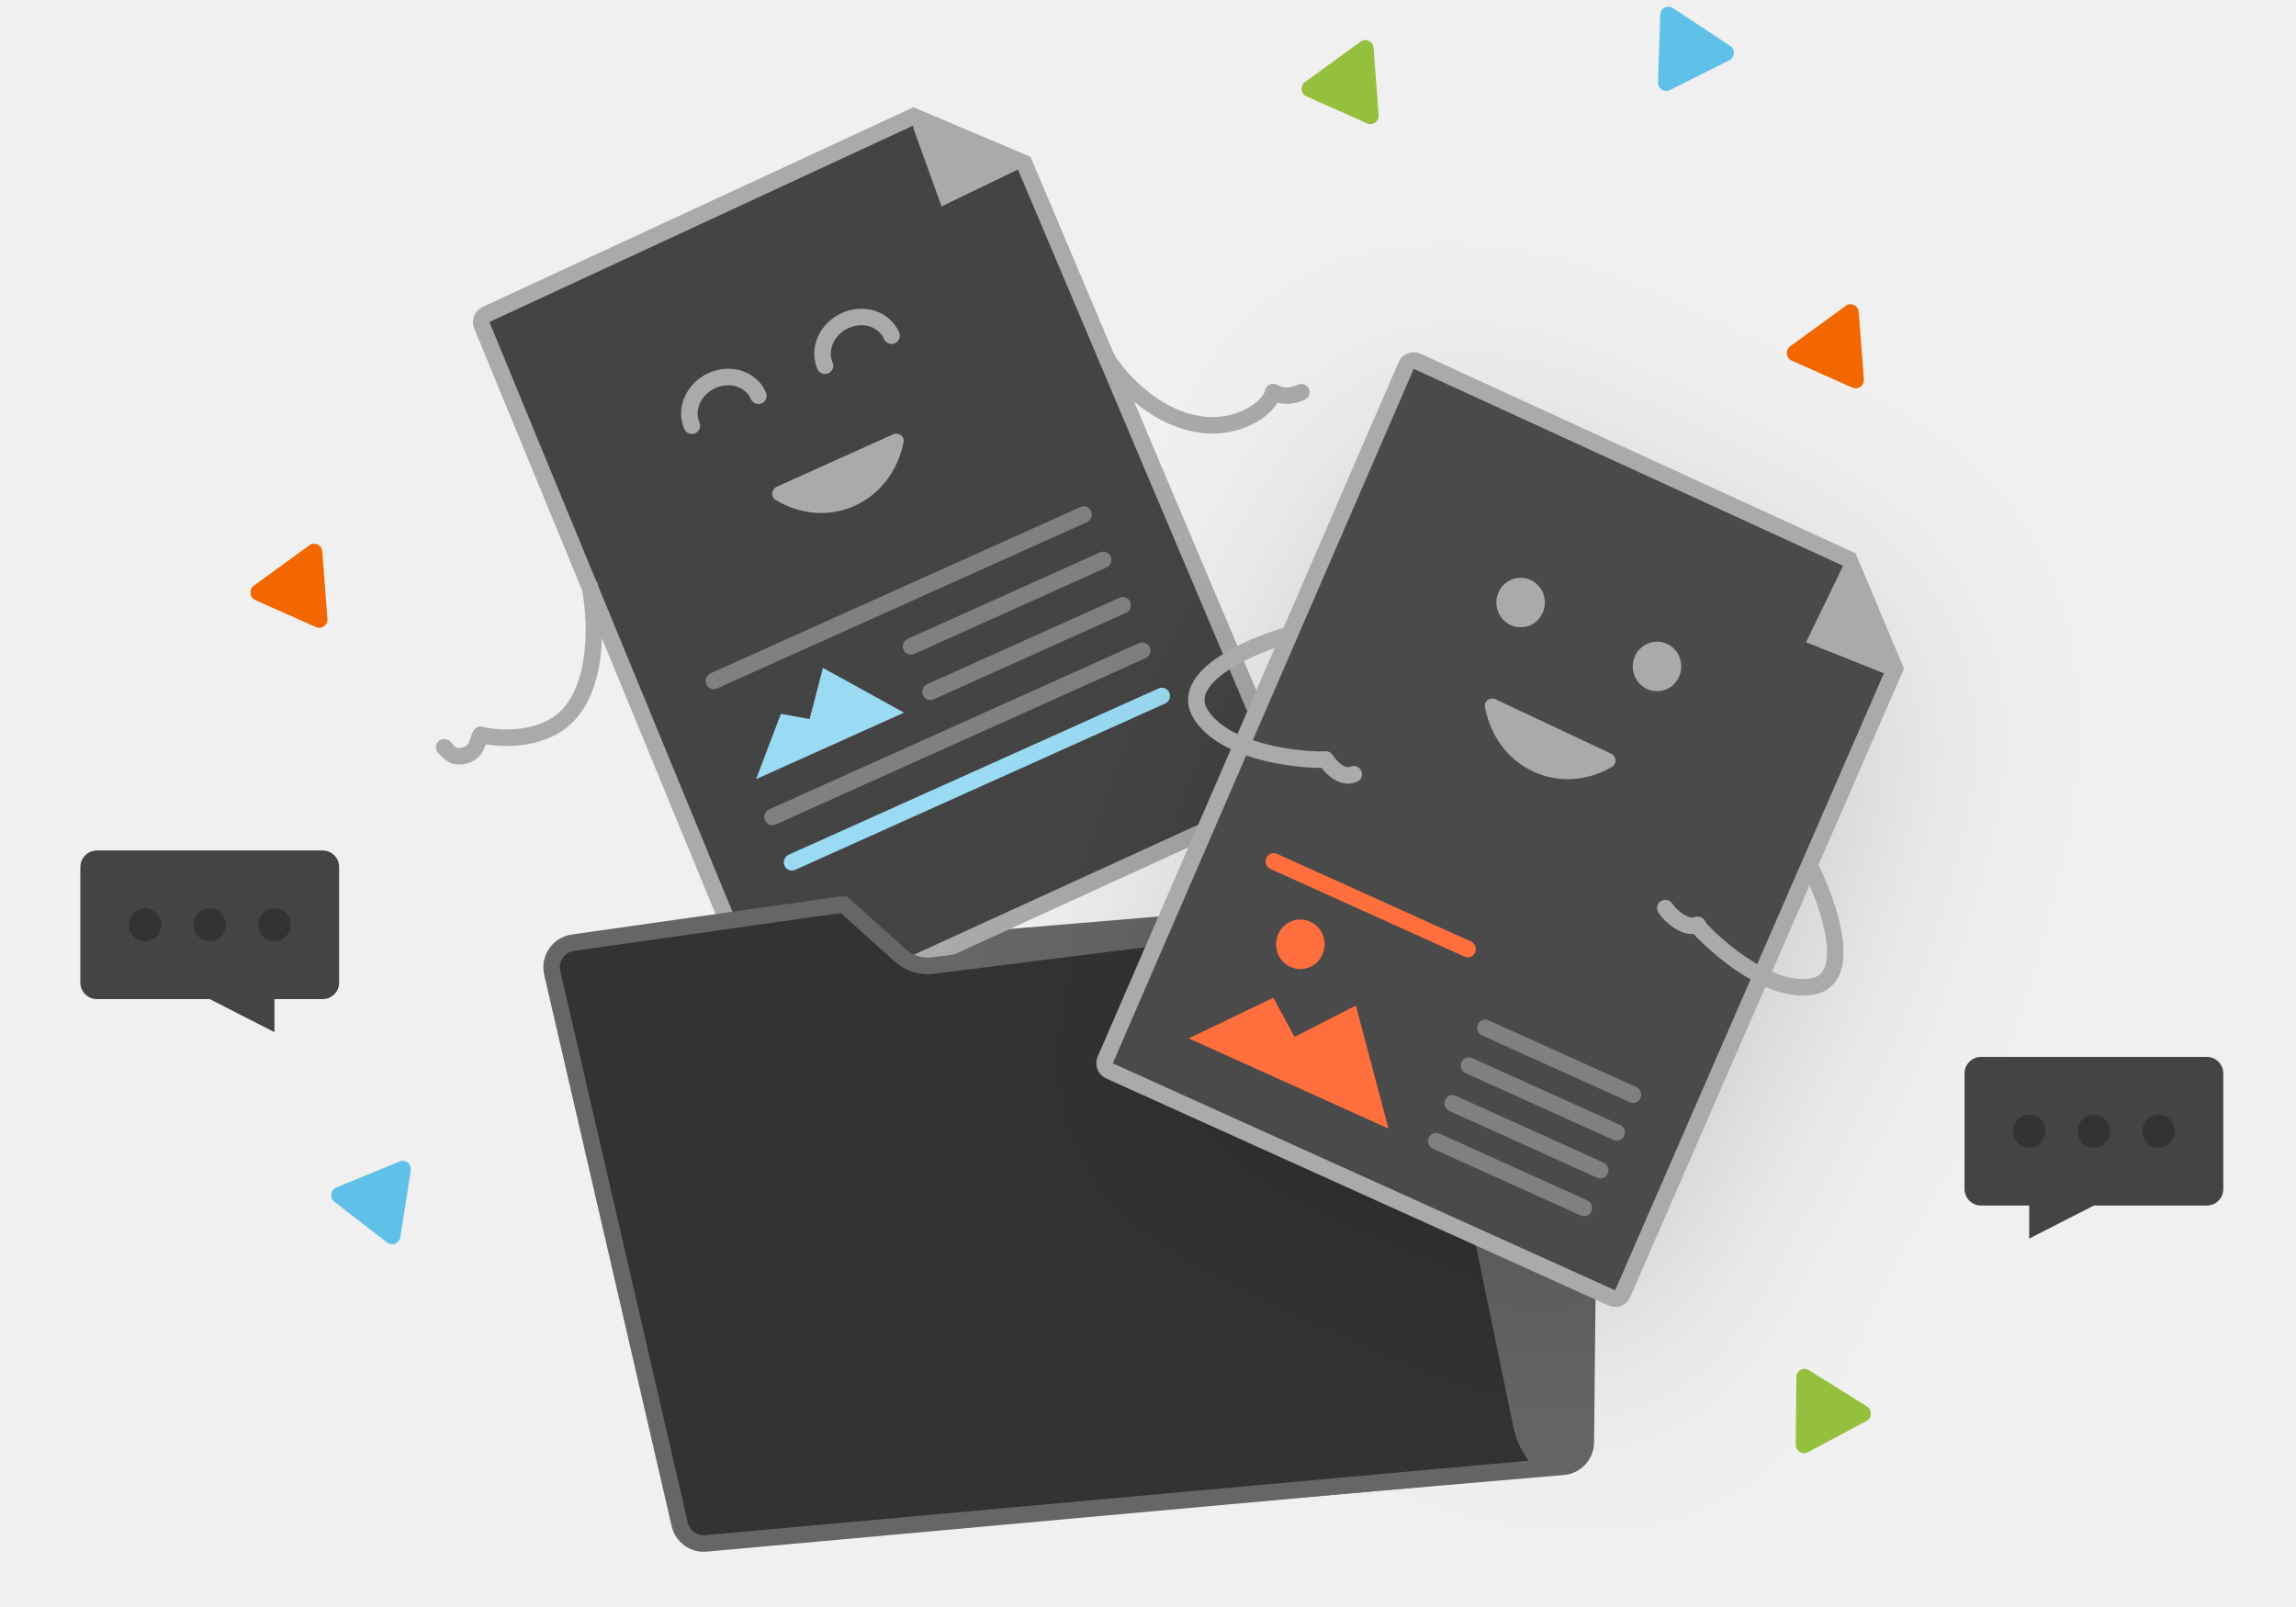
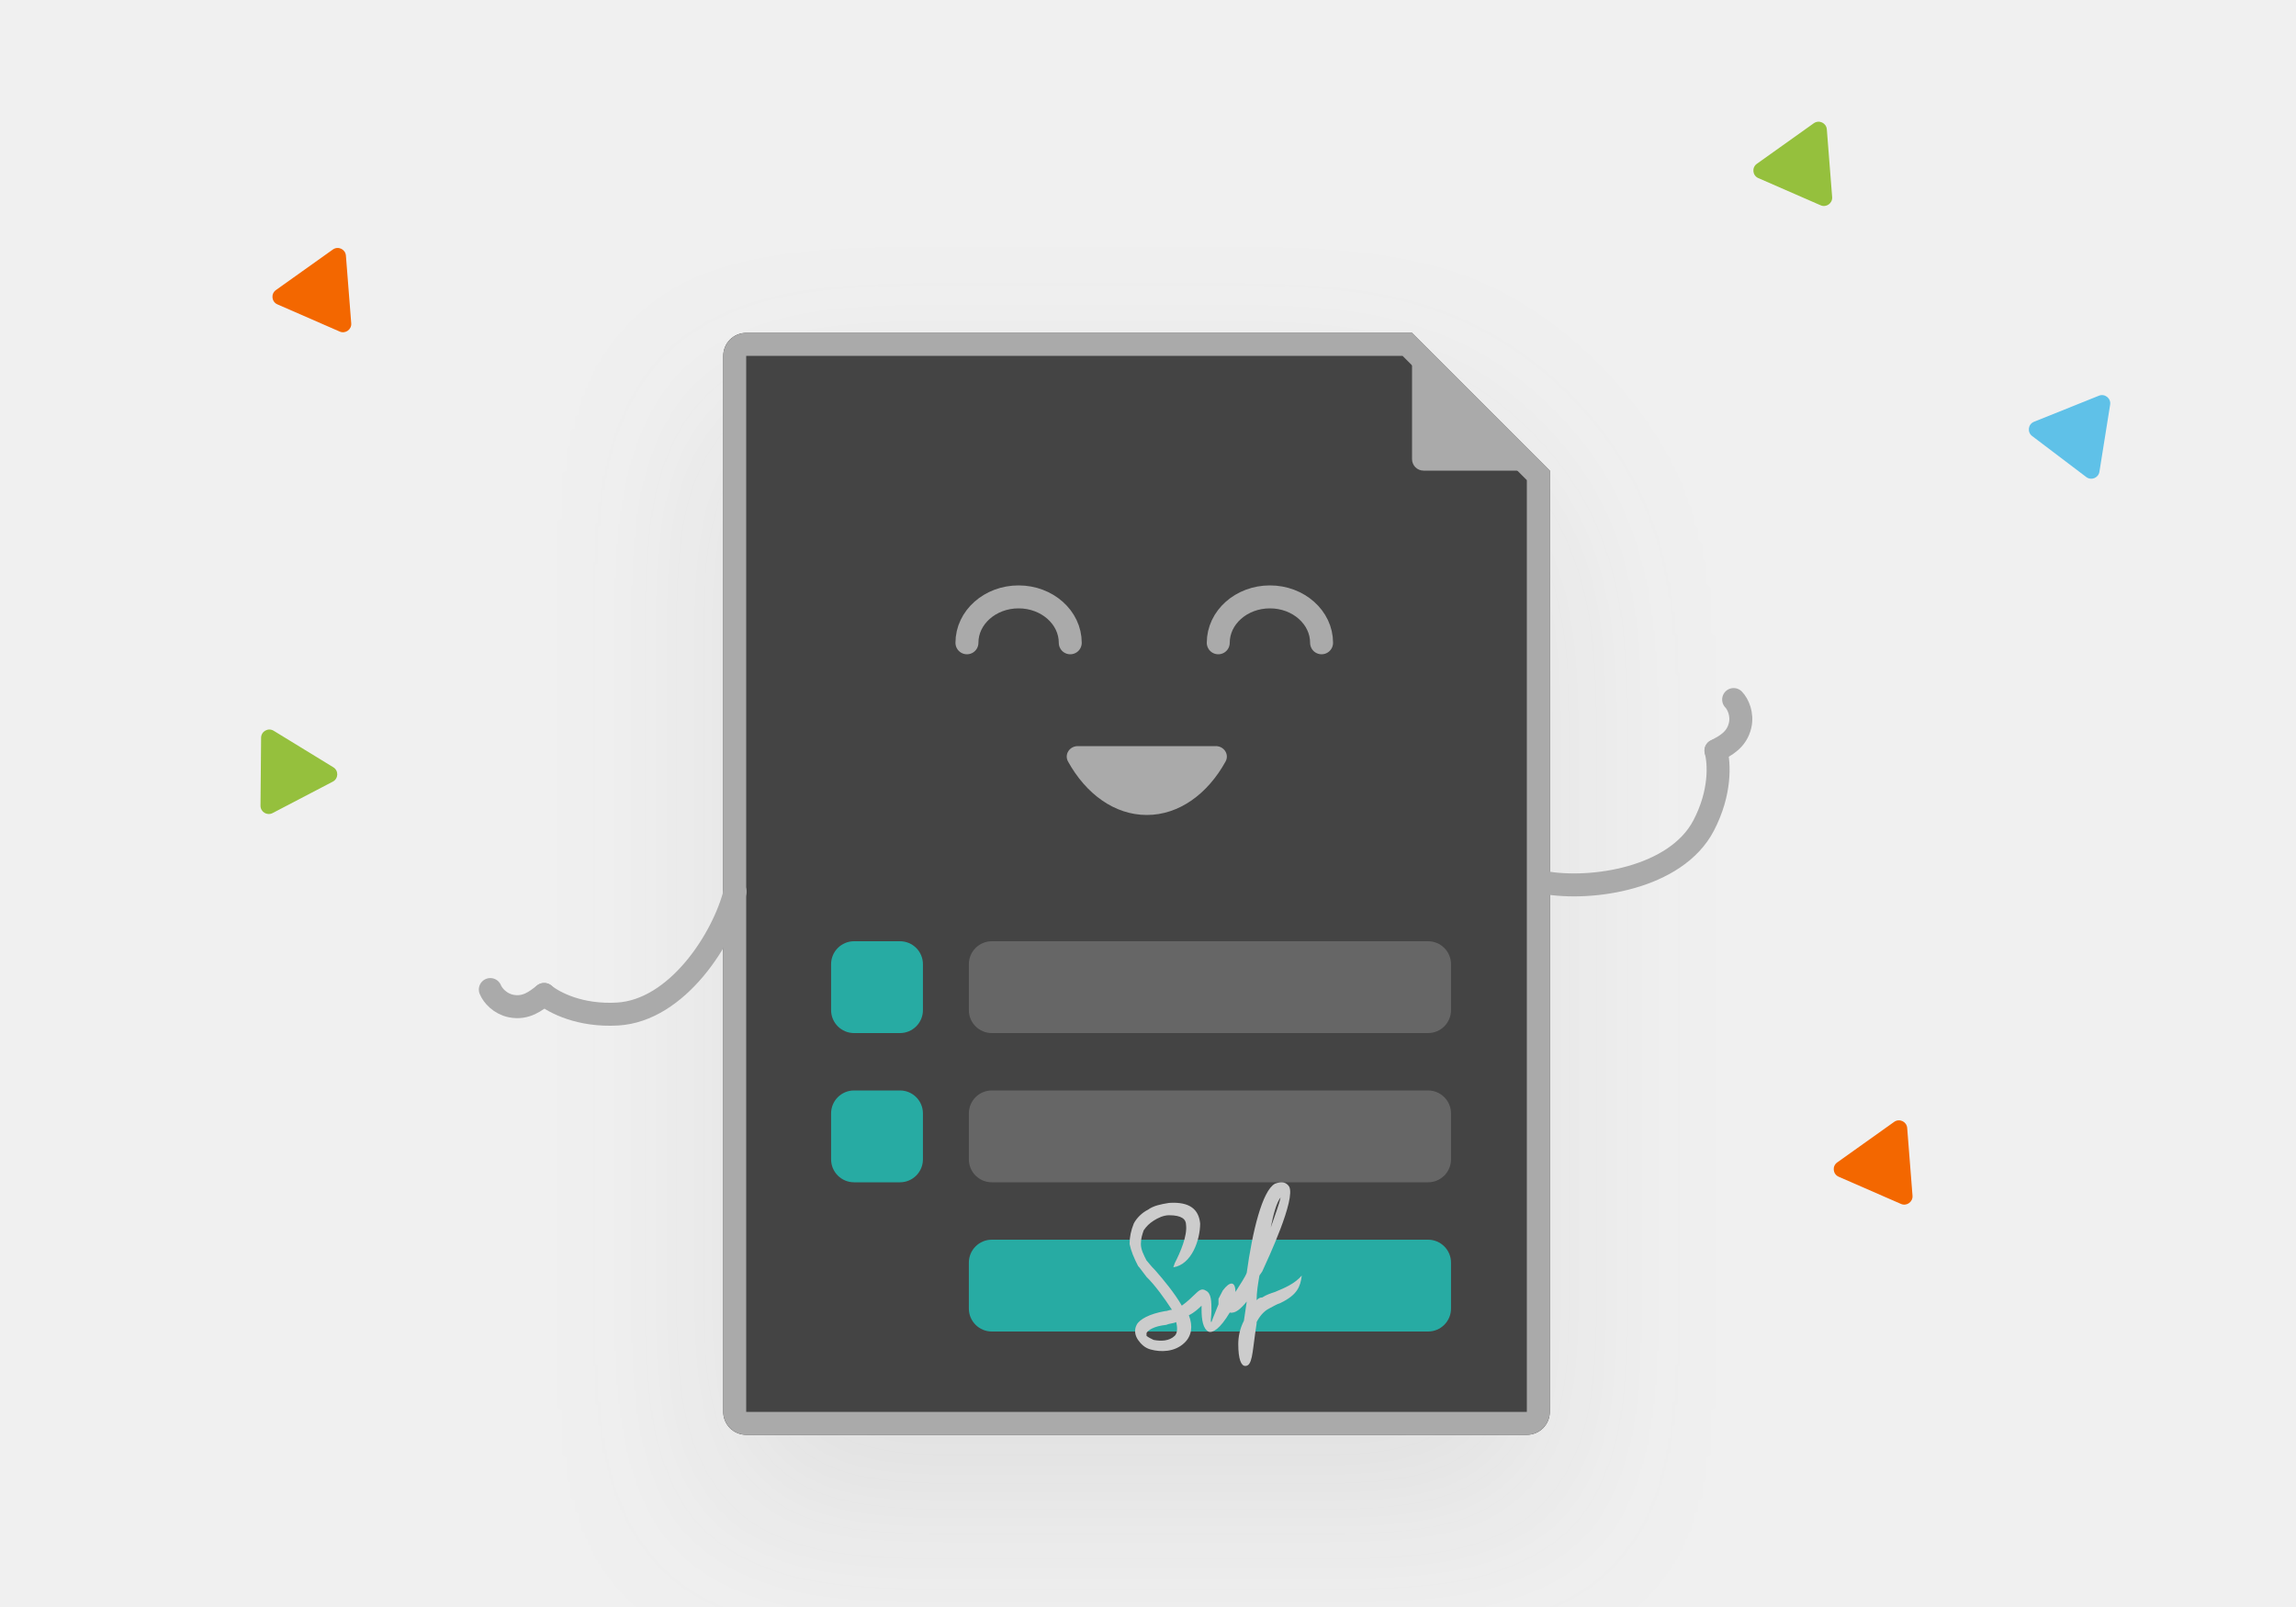
<svg xmlns="http://www.w3.org/2000/svg" width="200" height="140" viewBox="0 0 200 140" fill="none">
-   <path d="M68.093 82.596L139.353 76.621L138.855 125.665C138.84 127.147 137.702 128.375 136.225 128.501L67.495 134.386L68.093 82.596Z" fill="#666666" />
-   <path d="M41.97 28.336C41.822 27.976 41.985 27.559 42.338 27.395L79.559 10.141L89.221 14.224L112.108 68.32C112.261 68.683 112.097 69.105 111.739 69.269L67.893 89.318C67.526 89.486 67.097 89.317 66.943 88.943L41.97 28.336Z" fill="#444444" stroke="#AAAAAA" stroke-width="1.439" />
-   <path d="M51.378 51.074C52.082 54.671 52.082 61.145 48.208 63.303C45.772 64.66 42.807 64.262 41.868 64.022" stroke="#AAAAAA" stroke-width="1.439" stroke-linecap="round" />
-   <path d="M38.698 65.101C39.041 65.429 39.378 66.096 40.459 65.82C41.539 65.545 41.515 64.742 41.867 64.022" stroke="#AAAAAA" stroke-width="1.439" stroke-linecap="round" />
-   <path d="M96.459 31.292C97.531 33.028 100.857 36.804 105.264 37.047C108.035 37.199 110.547 35.608 110.899 34.169" stroke="#AAAAAA" stroke-width="1.439" stroke-linecap="round" />
-   <path d="M113.365 34.169C112.341 34.616 111.606 34.526 110.9 34.169" stroke="#AAAAAA" stroke-width="1.439" stroke-linecap="round" />
-   <rect width="36.756" height="1.434" rx="0.717" transform="matrix(0.912046 -0.410089 0.395914 0.918288 61.2393 58.9536)" fill="#808080" />
-   <rect width="19.792" height="1.434" rx="0.717" transform="matrix(0.912046 -0.410089 0.395914 0.918288 78.4141 55.9469)" fill="#808080" />
-   <rect width="19.792" height="1.434" rx="0.717" transform="matrix(0.912046 -0.410089 0.395914 0.918288 80.1172 59.8972)" fill="#808080" />
-   <rect width="36.756" height="1.434" rx="0.717" transform="matrix(0.912046 -0.410089 0.395914 0.918288 66.3486 70.8041)" fill="#808080" />
-   <rect width="36.756" height="1.434" rx="0.717" transform="matrix(0.912046 -0.410089 0.395914 0.918288 68.0518 74.7542)" fill="#9ADAF3" />
-   <path d="M68.022 62.191L65.857 67.881L78.751 62.083L71.684 58.187L70.524 62.638L68.022 62.191Z" fill="#9ADAF3" />
-   <path d="M66.064 34.476C65.435 33.022 63.628 32.429 62.026 33.15C60.424 33.872 59.635 35.636 60.264 37.09" stroke="#AAAAAA" stroke-width="1.439" stroke-linecap="round" />
-   <path d="M77.663 29.248C77.035 27.795 75.227 27.201 73.626 27.923C72.024 28.645 71.235 30.408 71.863 31.862" stroke="#AAAAAA" stroke-width="1.439" stroke-linecap="round" />
-   <path d="M67.561 43.552C69.63 44.816 72.165 45.093 74.442 44.067C76.718 43.041 78.227 40.942 78.708 38.529C78.813 37.999 78.278 37.62 77.789 37.841L67.682 42.395C67.193 42.616 67.106 43.275 67.561 43.552Z" fill="#AAAAAA" />
-   <path d="M79.553 9.352L89.767 13.668L88.71 14.747L82.018 17.984L79.553 11.15V9.352Z" fill="#AAAAAA" />
-   <path d="M48.105 84.76C47.819 83.524 48.657 82.302 49.915 82.124L73.137 78.832C73.346 78.802 73.558 78.866 73.715 79.007L74.196 78.469L73.715 79.007L78.427 83.234C79.198 83.925 80.23 84.247 81.26 84.118L121.206 79.108C122.319 78.968 123.348 79.705 123.574 80.802L132.534 124.188C132.833 125.634 133.611 126.911 134.714 127.831L61.494 134.46C60.426 134.557 59.453 133.853 59.211 132.807L48.105 84.76Z" fill="#333333" stroke="#666666" stroke-width="1.439" />
-   <g filter="url(#filter0_d_413_60700)">
-     <path d="M122.492 31.837C122.651 31.471 123.075 31.308 123.438 31.474L161.068 48.737L165.063 58.255L141.347 112.708C141.189 113.071 140.768 113.234 140.406 113.07L96.647 93.297C96.284 93.133 96.119 92.705 96.277 92.34L122.492 31.837Z" fill="#4A4A4A" stroke="#AAAAAA" stroke-width="1.439" />
-     <path d="M110.913 86.922L103.556 90.463L120.948 98.322L118.107 87.599L112.763 90.333L110.913 86.922Z" fill="#FF6F3D" />
-     <ellipse cx="2.121" cy="2.151" rx="2.121" ry="2.151" transform="matrix(0.911271 0.411806 -0.397595 0.917561 112.192 79.4197)" fill="#FF6F3D" />
-     <rect width="19.971" height="1.434" rx="0.717" transform="matrix(0.911271 0.411806 -0.397595 0.917561 110.586 74.0928)" fill="#FF6F3D" />
-     <rect width="15.551" height="1.434" rx="0.717" transform="matrix(0.911271 0.411806 -0.397595 0.917561 129.015 88.5948)" fill="#808080" />
-     <rect width="15.551" height="1.434" rx="0.717" transform="matrix(0.911271 0.411806 -0.397595 0.917561 127.59 91.8839)" fill="#808080" />
-     <rect width="15.551" height="1.434" rx="0.717" transform="matrix(0.911271 0.411806 -0.397595 0.917561 126.164 95.1729)" fill="#808080" />
-     <rect width="15.551" height="1.434" rx="0.717" transform="matrix(0.911271 0.411806 -0.397595 0.917561 124.739 98.4619)" fill="#808080" />
-     <path d="M129.353 61.598C129.795 64.018 131.27 66.142 133.53 67.205C135.79 68.269 138.329 68.035 140.418 66.806C140.877 66.536 140.801 65.875 140.315 65.647L130.283 60.925C129.797 60.696 129.256 61.066 129.353 61.598Z" fill="#AAAAAA" />
-     <path d="M161.616 48.196L165.843 58.267L164.216 58.702L157.32 55.948L160.56 49.275L161.616 48.196Z" fill="#AAAAAA" />
-     <ellipse cx="2.121" cy="2.15" rx="2.121" ry="2.15" transform="matrix(0.90679 0.421583 -0.407169 0.913353 131.41 49.6349)" fill="#AAAAAA" />
-     <ellipse cx="2.121" cy="2.15" rx="2.121" ry="2.15" transform="matrix(0.90679 0.421583 -0.407169 0.913353 143.292 55.2021)" fill="#AAAAAA" />
-     <path d="M111.988 55.39C108.701 56.349 102.62 59.059 104.592 62.224C106.565 65.389 112.458 66.18 115.158 66.18" stroke="#AAAAAA" stroke-width="1.439" stroke-linecap="round" />
-     <path d="M115.478 66.163C115.861 66.779 116.887 67.897 117.924 67.447" stroke="#AAAAAA" stroke-width="1.439" stroke-linecap="round" />
-     <path d="M157.796 75.753C159.335 78.871 161.508 85.272 157.892 85.938C154.277 86.604 149.711 82.716 147.881 80.69" stroke="#AAAAAA" stroke-width="1.439" stroke-linecap="round" />
-     <path d="M145.062 79.111C145.446 79.727 146.843 81.016 147.88 80.567" stroke="#AAAAAA" stroke-width="1.439" stroke-linecap="round" />
+   <g clip-path="url(#clip0_174_62235)">
+     <g filter="url(#filter0_d_174_62235)">
+       <path d="M63 31C63 29.895 63.895 29 65 29H123L135 41V123C135 124.105 134.105 125 133 125H65C63.895 125 63 124.105 63 123V31Z" fill="#444444" />
+       <path d="M64 31C64 30.448 64.448 30 65 30H122.586L134 41.414V123C134 123.552 133.552 124 133 124H65C64.448 124 64 123.552 64 123V31Z" stroke="#AAAAAA" stroke-width="2" />
+     </g>
+     <path d="M123 29L135 41H124C123.448 41 123 40.552 123 40V29Z" fill="#AAAAAA" />
+     <path d="M93.228 56C93.228 53.791 91.213 52 88.728 52C86.242 52 84.228 53.791 84.228 56" stroke="#AAAAAA" stroke-width="2" stroke-linecap="round" />
+     <path d="M115.12 56C115.12 53.791 113.105 52 110.62 52C108.135 52 106.12 53.791 106.12 56" stroke="#AAAAAA" stroke-width="2" stroke-linecap="round" />
+     <path d="M93.034 66.342C94.594 69.169 97.087 71 99.895 71C102.704 71 105.197 69.169 106.757 66.342C107.1 65.72 106.619 65 105.909 65H93.882C93.172 65 92.691 65.72 93.034 66.342Z" fill="#AAAAAA" />
+     <rect x="72.395" y="82" width="8" height="8" rx="2" fill="#27ABA3" />
+     <rect x="84.395" y="82" width="42" height="8" rx="2" fill="#666666" />
+     <rect x="84.395" y="95" width="42" height="8" rx="2" fill="#666666" />
+     <rect x="84.395" y="108" width="42" height="8" rx="2" fill="#27ABA3" />
+     <rect x="72.395" y="95" width="8" height="8" rx="2" fill="#27ABA3" />
+     <path fill-rule="evenodd" clip-rule="evenodd" d="M102.207 110.406L102.33 110.047C102.822 109.093 103.436 107.66 103.314 106.705C103.314 106.228 102.945 105.87 101.838 105.87C101.346 105.87 100.855 106.108 100.486 106.347C100.117 106.586 99.871 106.825 99.625 107.183C99.502 107.541 99.379 107.899 99.379 108.376C99.379 108.854 99.625 109.331 99.871 109.809C99.994 109.928 100.24 110.286 100.609 110.644C101.346 111.48 102.33 112.674 102.945 113.748C103.436 113.39 103.805 113.032 104.051 112.793C104.42 112.435 104.666 112.196 105.035 112.435C105.527 112.674 105.527 113.39 105.527 114.225C105.527 114.703 105.404 115.18 105.527 115.18C105.527 115.18 105.65 114.822 106.141 113.628C106.141 113.509 106.141 113.27 106.141 113.151C106.264 112.912 106.387 112.674 106.51 112.435C107.125 111.599 107.617 111.599 107.617 112.554C107.986 111.957 108.477 111.241 108.6 110.883C109.092 107.302 109.953 103.721 111.059 103.124C111.674 102.885 112.043 103.005 112.289 103.363C112.904 104.437 110.445 109.689 109.953 110.764L109.707 111.122C109.584 111.838 109.461 112.554 109.461 113.27C109.584 113.151 109.707 113.032 109.953 113.032C110.322 112.793 110.691 112.674 111.059 112.554C111.92 112.196 112.781 111.838 113.396 111.122C113.273 112.077 113.027 112.793 111.551 113.509C111.182 113.628 110.814 113.867 110.568 113.987C110.076 114.225 109.707 114.703 109.461 115.18V115.3L109.338 116.135C109.092 117.806 109.092 119 108.477 119C108.109 119 107.863 118.403 107.863 117.09C107.863 116.493 107.986 115.777 108.355 115.061L108.6 113.39C108.109 113.987 107.617 114.464 107.125 114.345C106.264 115.777 105.65 116.135 105.281 116.016C104.789 115.777 104.666 114.942 104.666 114.106C104.666 113.987 104.666 113.867 104.666 113.748C104.42 113.987 104.051 114.345 103.559 114.583C103.928 115.538 103.805 116.374 103.191 116.971C102.33 117.806 101.1 117.806 100.24 117.568C99.748 117.448 99.379 117.09 99.133 116.732C98.887 116.374 98.764 115.896 99.01 115.419C99.256 114.942 100.117 114.464 101.469 114.225C101.715 114.225 101.838 114.106 102.084 114.106C101.469 113.151 100.609 111.957 99.871 111.241C99.502 110.764 99.256 110.406 99.133 110.286C98.764 109.57 98.519 108.973 98.395 108.376C98.395 107.78 98.519 107.183 98.764 106.586C99.01 106.108 99.502 105.631 99.994 105.392C100.486 105.034 101.1 104.915 101.838 104.795C103.682 104.676 104.42 105.392 104.543 106.586C104.543 108.018 103.805 110.167 102.207 110.406ZM102.33 116.374C102.576 116.135 102.576 115.658 102.453 115.18C102.207 115.3 101.838 115.3 101.592 115.419C100.486 115.538 99.994 115.896 99.871 116.135C99.871 116.255 99.871 116.255 99.871 116.374C99.994 116.493 100.24 116.613 100.486 116.732C101.1 116.851 101.838 116.851 102.33 116.374ZM110.691 106.944C111.059 105.87 111.428 104.915 111.551 104.318C111.182 104.795 110.936 105.75 110.691 106.944Z" fill="#CCCCCC" />
+     <path d="M64.035 77.678C63.015 81.782 58.987 88.038 53.799 88.341C50.537 88.531 48.283 87.357 47.401 86.635" stroke="#AAAAAA" stroke-width="2" stroke-linecap="round" />
+     <path d="M42.71 86.208C42.914 86.722 43.563 87.455 44.525 87.646C45.812 87.901 46.673 87.208 47.402 86.635" stroke="#AAAAAA" stroke-width="2" stroke-linecap="round" />
+     <path d="M134.465 76.872C138.626 77.631 145.984 76.533 148.395 71.929C149.911 69.034 149.767 66.497 149.472 65.396" stroke="#AAAAAA" stroke-width="2" stroke-linecap="round" />
+     <path d="M151.013 60.944C151.398 61.342 151.799 62.235 151.577 63.19C151.281 64.468 150.294 64.967 149.472 65.396" stroke="#AAAAAA" stroke-width="2" stroke-linecap="round" />
+     <path d="M166.595 104.168C166.637 104.709 166.087 105.101 165.59 104.884L160.164 102.516C159.652 102.292 159.579 101.595 160.035 101.27L164.996 97.737C165.452 97.413 166.087 97.709 166.131 98.267L166.595 104.168Z" fill="#F36700" />
+     <path d="M30.595 28.168C30.637 28.709 30.087 29.101 29.59 28.884L24.164 26.516C23.652 26.292 23.579 25.595 24.035 25.27L28.996 21.737C29.452 21.413 30.087 21.709 30.131 22.267L30.595 28.168Z" fill="#F36700" />
+     <path d="M23.744 70.834C23.262 71.085 22.687 70.733 22.692 70.19L22.744 64.271C22.749 63.712 23.362 63.371 23.839 63.663L29.034 66.843C29.511 67.135 29.487 67.836 28.991 68.095L23.744 70.834Z" fill="#95C03D" />
+     <path d="M159.595 17.168C159.637 17.709 159.087 18.101 158.59 17.884L153.164 15.516C152.652 15.292 152.579 14.595 153.035 14.271L157.996 10.737C158.452 10.413 159.087 10.709 159.131 11.267L159.595 17.168Z" fill="#95C03D" />
+     <path d="M182.876 41.1C182.79 41.636 182.164 41.888 181.731 41.56L177.013 37.985C176.567 37.648 176.66 36.953 177.179 36.744L182.831 34.474C183.35 34.265 183.898 34.703 183.81 35.255L182.876 41.1Z" fill="#5FC1E8" />
  </g>
-   <path d="M162.359 33.046C162.402 33.594 161.853 33.993 161.36 33.773L156.07 31.415C155.565 31.19 155.497 30.488 155.948 30.16L160.785 26.641C161.237 26.313 161.864 26.609 161.907 27.17L162.359 33.046Z" fill="#F36700" />
-   <path d="M28.523 53.907C28.566 54.455 28.017 54.854 27.524 54.634L22.234 52.276C21.729 52.051 21.661 51.349 22.112 51.02L26.949 47.502C27.401 47.174 28.028 47.47 28.071 48.031L28.523 53.907Z" fill="#F36700" />
-   <path d="M157.476 126.517C156.998 126.771 156.423 126.411 156.427 125.861L156.478 119.967C156.483 119.405 157.088 119.067 157.561 119.363L162.627 122.529C163.1 122.825 163.081 123.529 162.592 123.789L157.476 126.517Z" fill="#95C03D" />
-   <path d="M120.096 10.027C120.138 10.575 119.59 10.973 119.096 10.754L113.807 8.396C113.301 8.171 113.233 7.469 113.684 7.14L118.522 3.622C118.973 3.294 119.6 3.589 119.644 4.151L120.096 10.027Z" fill="#95C03D" />
-   <path d="M145.457 7.847C144.973 8.089 144.407 7.715 144.425 7.165L144.62 1.275C144.638 0.712 145.252 0.39 145.717 0.697L150.704 3.991C151.169 4.299 151.133 5.002 150.638 5.25L145.457 7.847Z" fill="#5FC1E8" />
-   <path d="M34.869 107.783C34.784 108.327 34.153 108.585 33.723 108.253L29.123 104.693C28.685 104.354 28.783 103.659 29.299 103.448L34.809 101.187C35.325 100.976 35.866 101.408 35.78 101.962L34.869 107.783Z" fill="#5FC1E8" />
-   <path d="M7 75.532C7 74.737 7.644 74.093 8.439 74.093H28.102C28.897 74.093 29.541 74.737 29.541 75.532V85.603C29.541 86.397 28.897 87.041 28.102 87.041H23.906V89.919L18.27 87.041H8.439C7.644 87.041 7 86.397 7 85.603V75.532Z" fill="#444444" />
-   <ellipse cx="12.635" cy="80.567" rx="1.409" ry="1.439" fill="#333333" />
-   <ellipse cx="18.27" cy="80.567" rx="1.409" ry="1.439" fill="#333333" />
-   <ellipse cx="23.906" cy="80.567" rx="1.409" ry="1.439" fill="#333333" />
-   <path d="M193.667 93.515C193.667 92.721 193.023 92.077 192.228 92.077H172.565C171.77 92.077 171.126 92.721 171.126 93.515V103.586C171.126 104.381 171.77 105.025 172.565 105.025H176.761V107.902L182.397 105.025H192.228C193.023 105.025 193.667 104.381 193.667 103.586V93.515Z" fill="#444444" />
-   <ellipse cx="1.409" cy="1.439" rx="1.409" ry="1.439" transform="matrix(-1 0 0 1 189.44 97.1122)" fill="#333333" />
-   <ellipse cx="1.409" cy="1.439" rx="1.409" ry="1.439" transform="matrix(-1 0 0 1 183.806 97.1122)" fill="#333333" />
-   <ellipse cx="1.409" cy="1.439" rx="1.409" ry="1.439" transform="matrix(-1 0 0 1 178.17 97.1122)" fill="#333333" />
  <defs>
-     <filter id="filter0_d_413_60700" x="77.518" y="17.737" width="106.308" height="119.14" filterUnits="userSpaceOnUse" color-interpolation-filters="sRGB">
+     <filter id="filter0_d_174_62235" x="48" y="21" width="102" height="126" filterUnits="userSpaceOnUse" color-interpolation-filters="sRGB">
      <feFlood flood-opacity="0" result="BackgroundImageFix" />
      <feColorMatrix in="SourceAlpha" type="matrix" values="0 0 0 0 0 0 0 0 0 0 0 0 0 0 0 0 0 0 127 0" result="hardAlpha" />
-       <feOffset dy="5.035" />
-       <feGaussianBlur stdDeviation="8.992" />
-       <feColorMatrix type="matrix" values="0 0 0 0 0 0 0 0 0 0 0 0 0 0 0 0 0 0 0.15 0" />
-       <feBlend mode="normal" in2="BackgroundImageFix" result="effect1_dropShadow_413_60700" />
-       <feBlend mode="normal" in="SourceGraphic" in2="effect1_dropShadow_413_60700" result="shape" />
+       <feOffset dy="7" />
+       <feGaussianBlur stdDeviation="7.5" />
+       <feColorMatrix type="matrix" values="0 0 0 0 0.333 0 0 0 0 0.333 0 0 0 0 0.333 0 0 0 0.1 0" />
+       <feBlend mode="normal" in2="BackgroundImageFix" result="effect1_dropShadow_174_62235" />
+       <feBlend mode="normal" in="SourceGraphic" in2="effect1_dropShadow_174_62235" result="shape" />
    </filter>
+     <clipPath id="clip0_174_62235">
+       <rect width="200" height="140" fill="white" />
+     </clipPath>
  </defs>
</svg>
